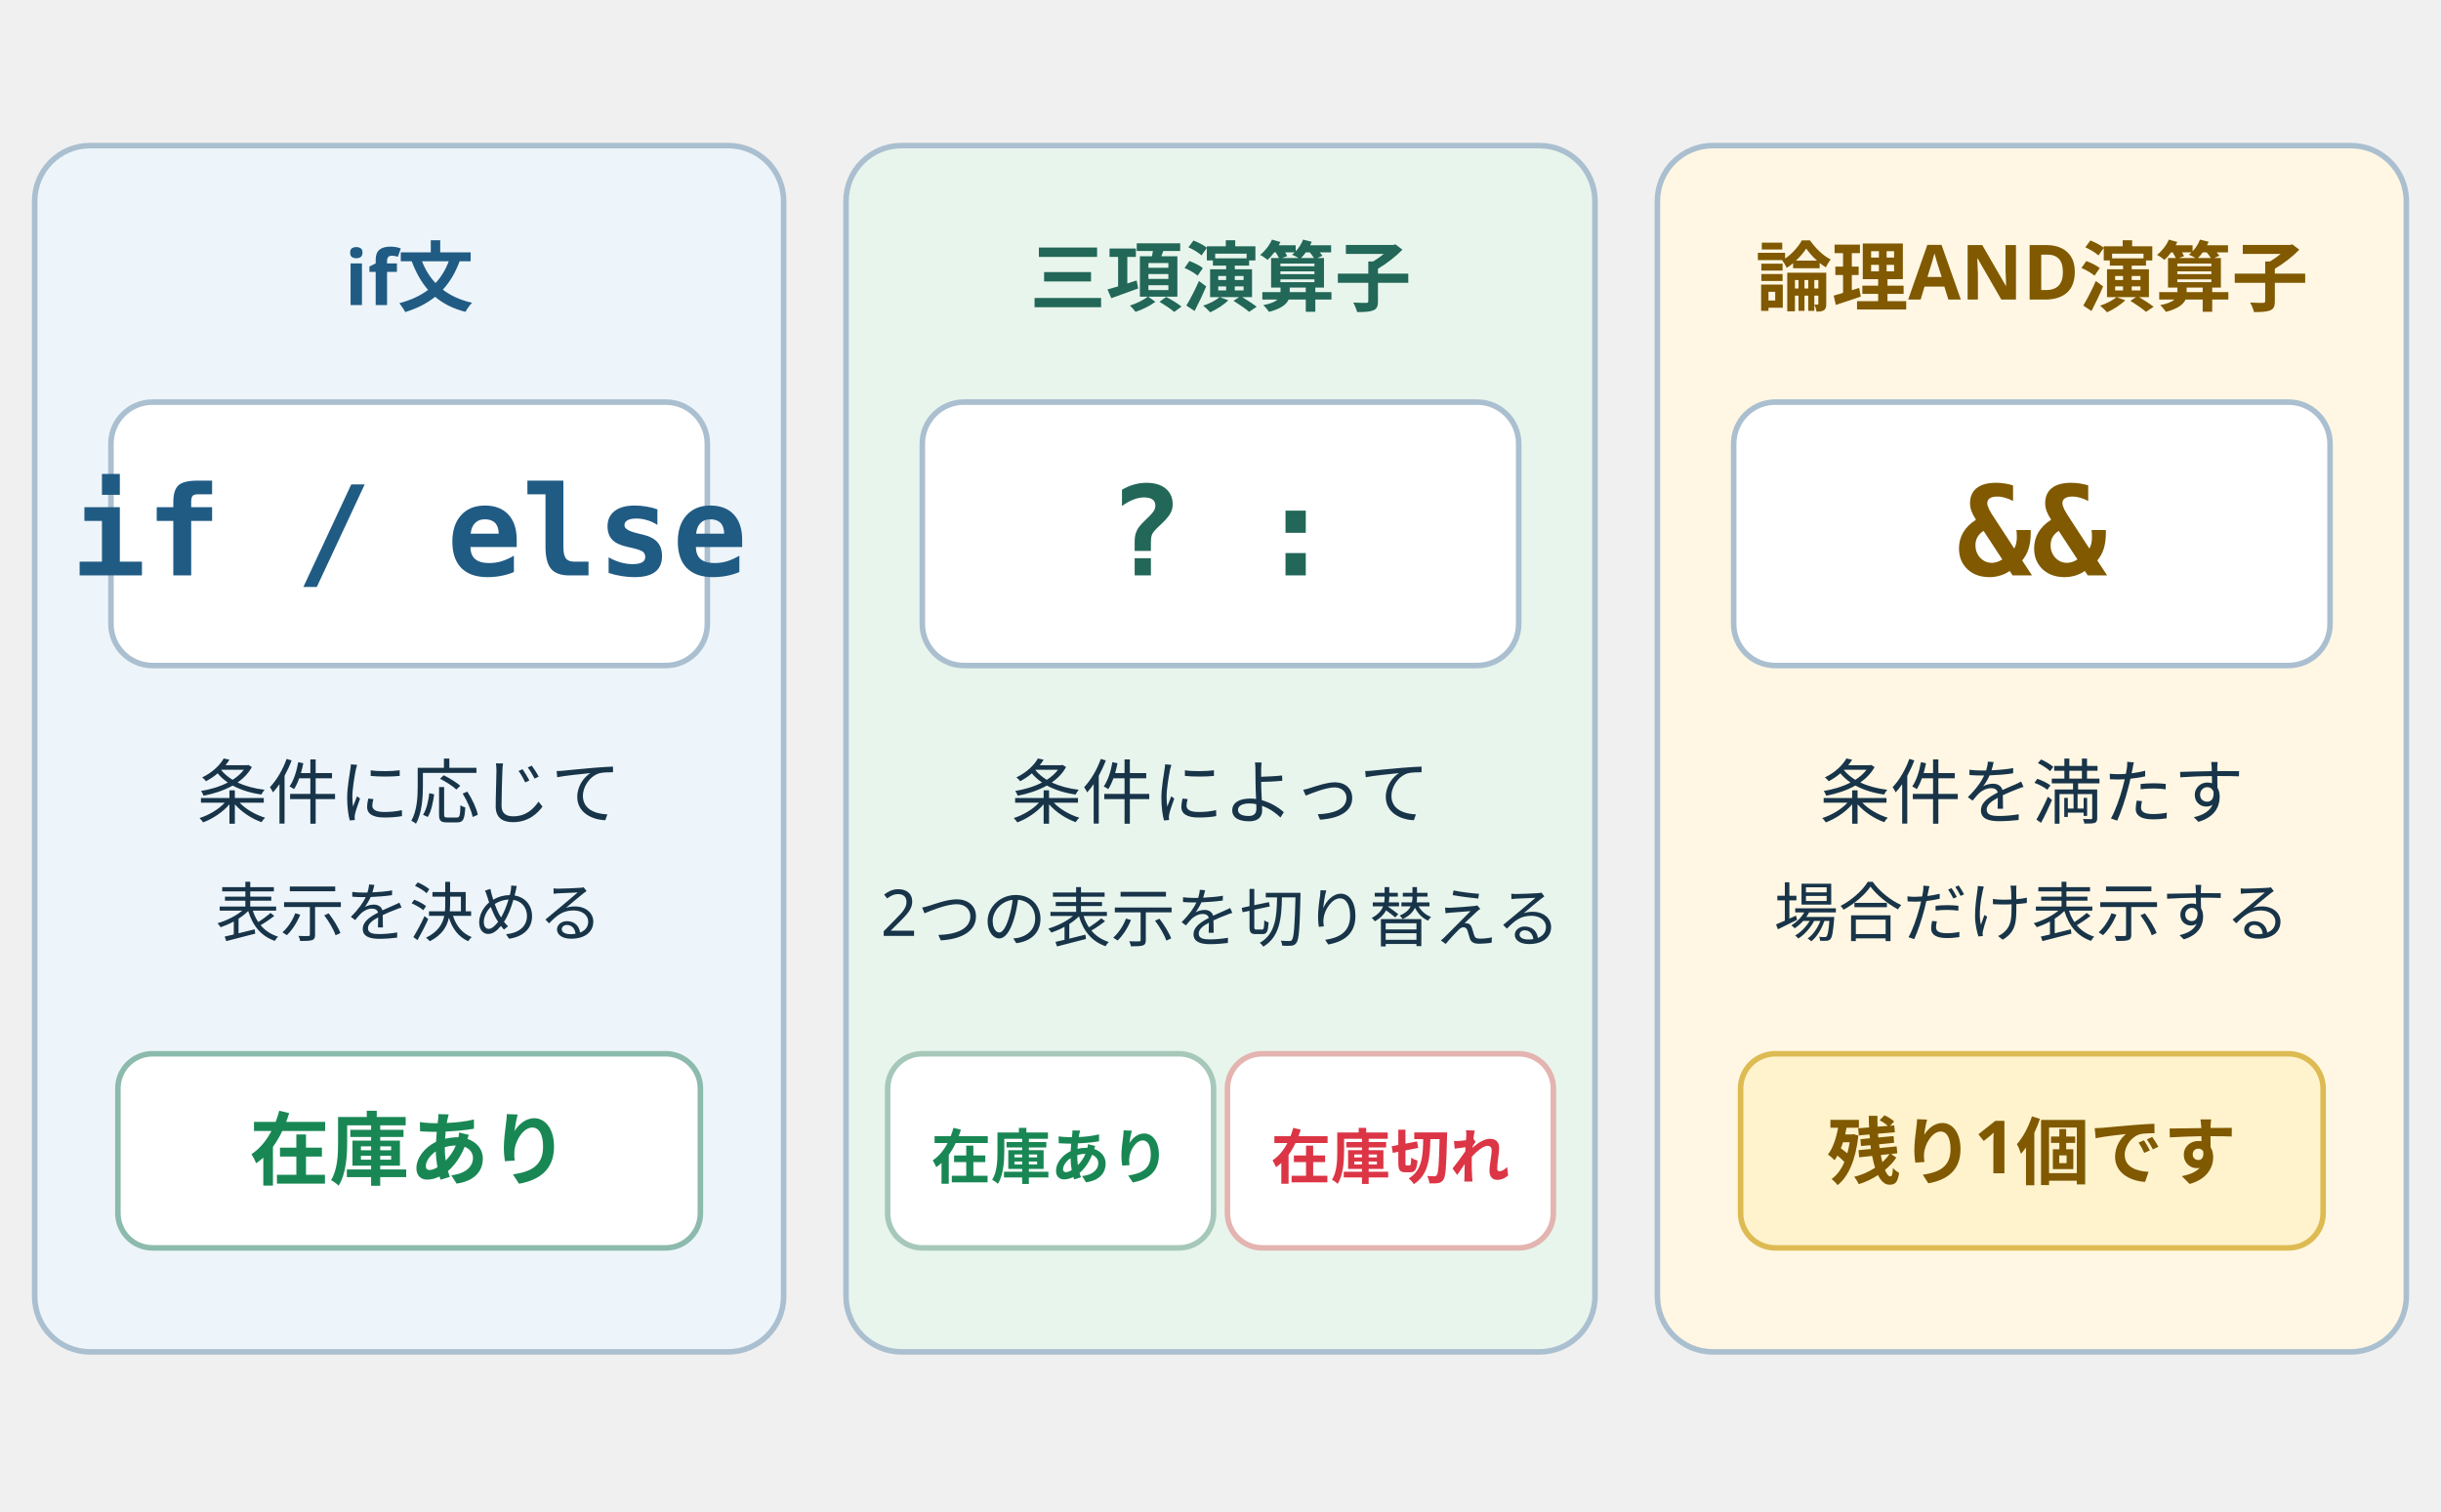
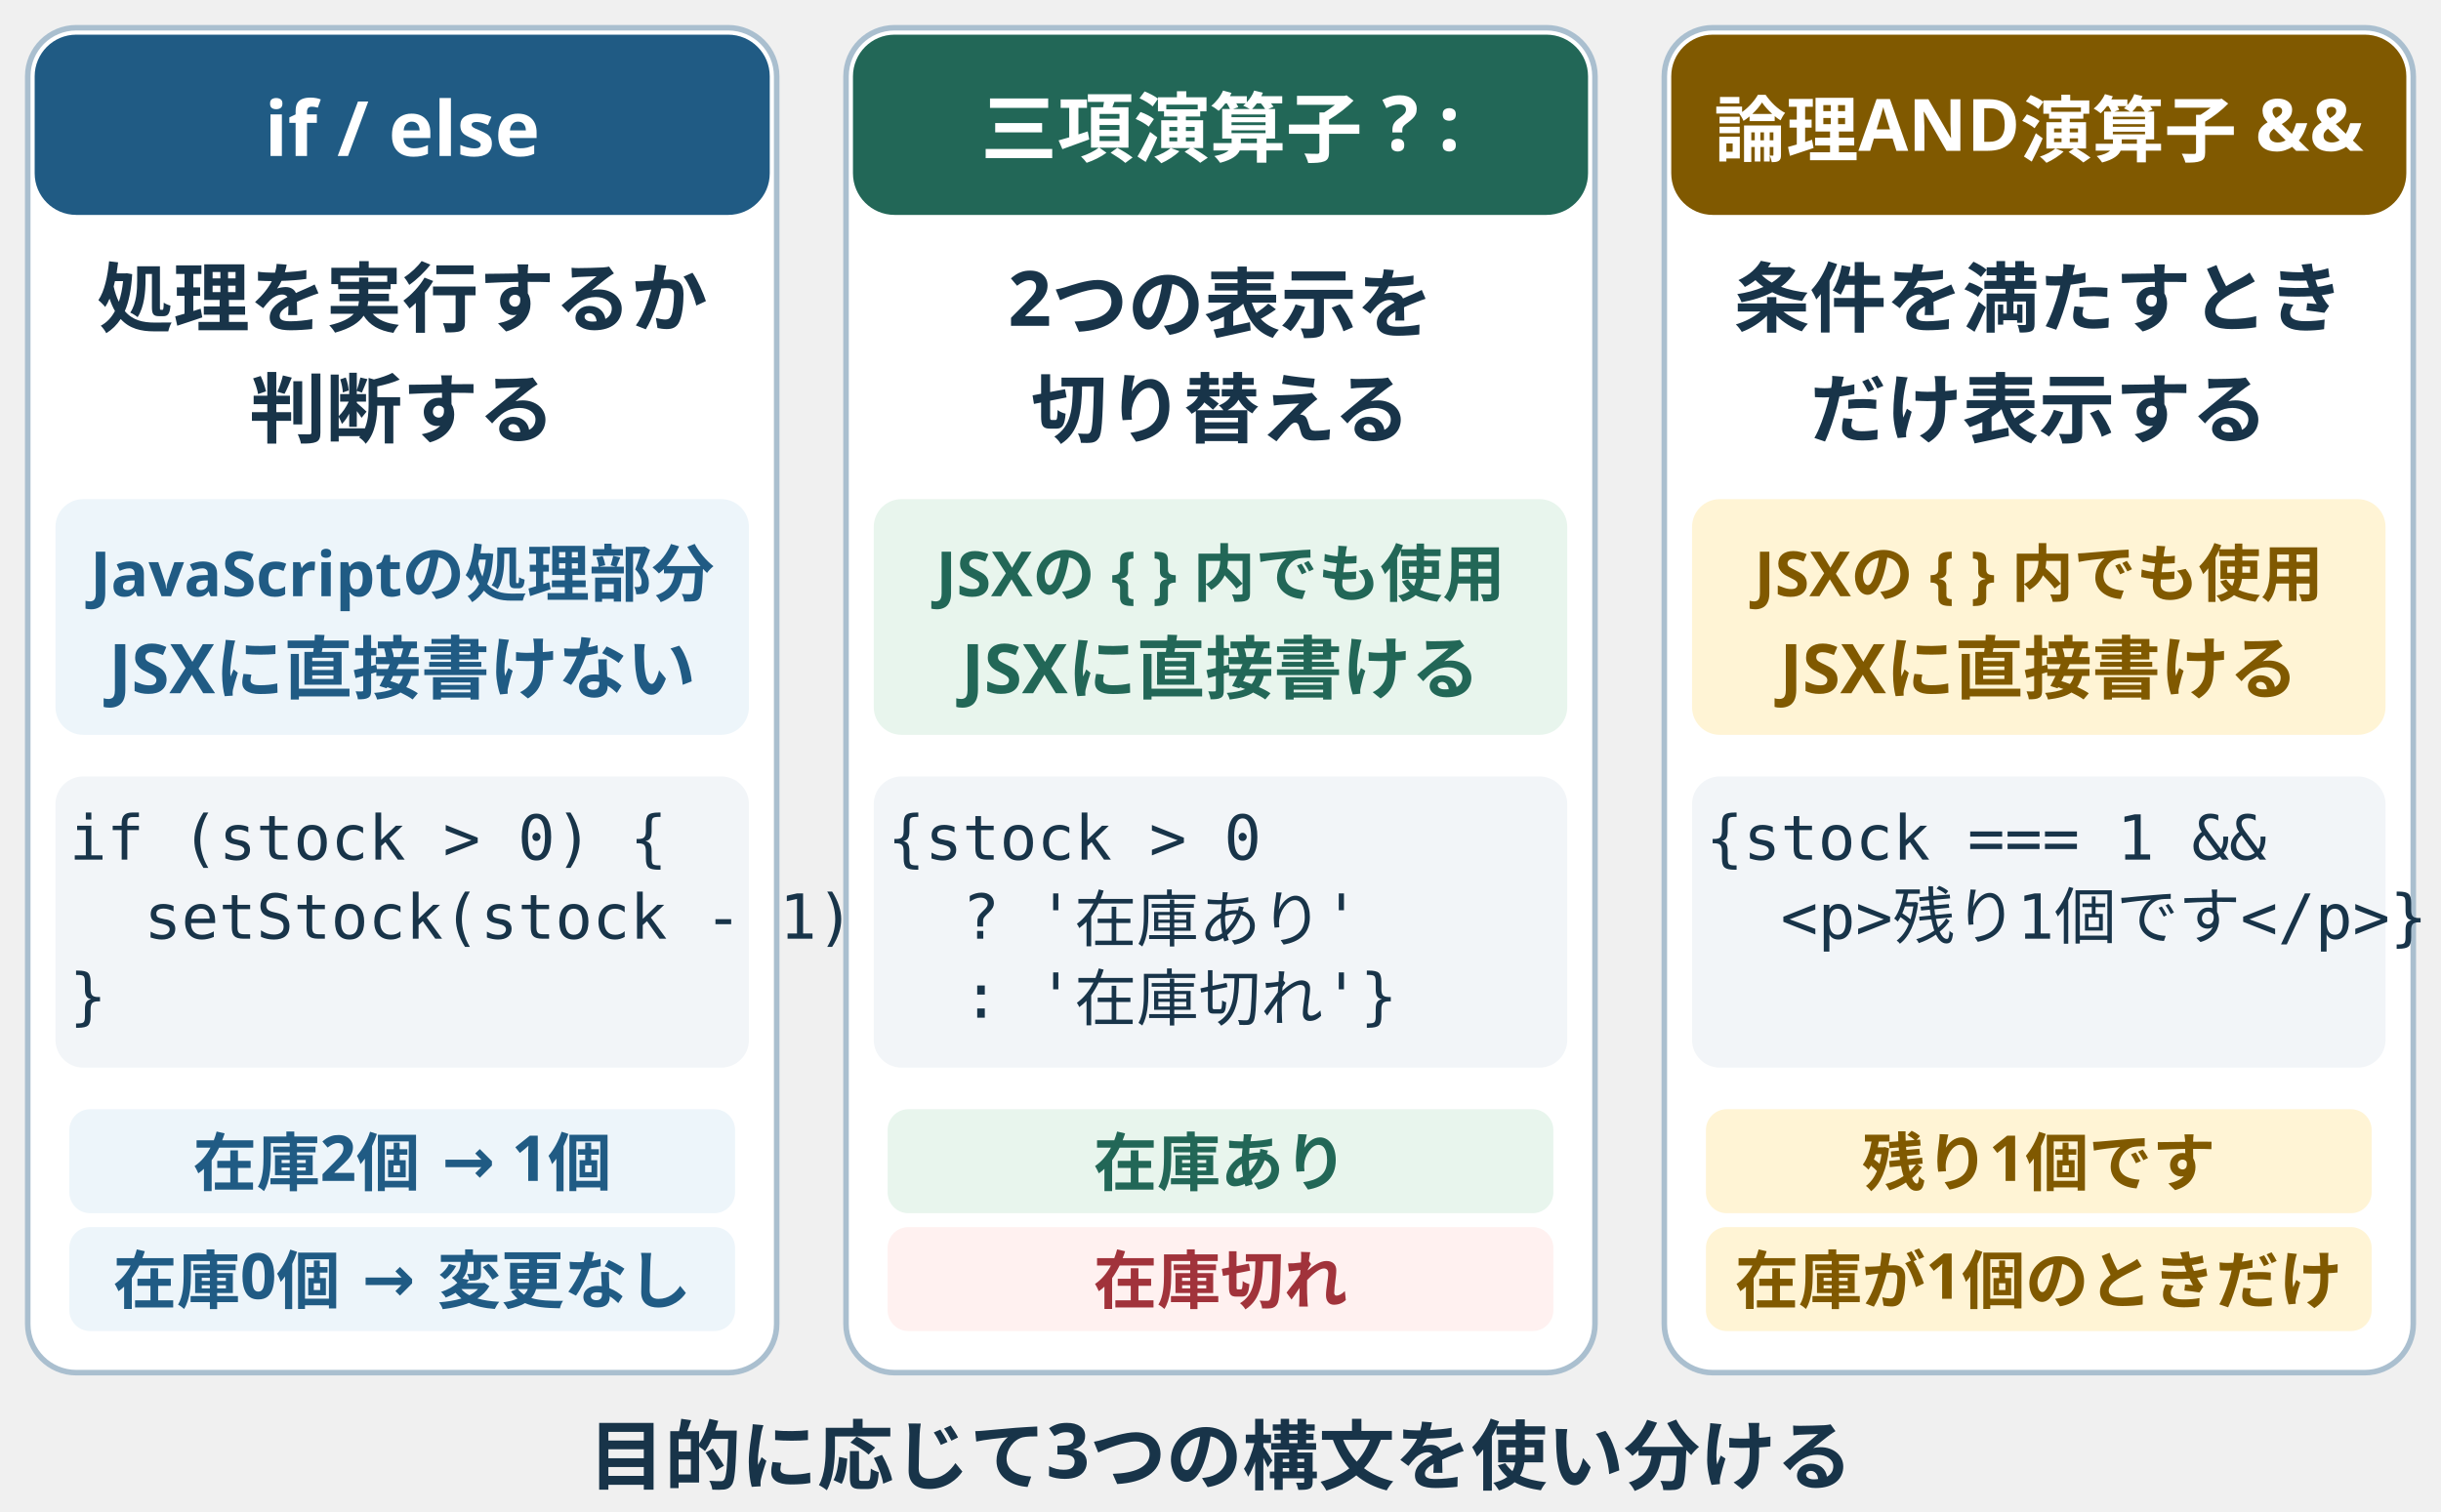
<svg xmlns="http://www.w3.org/2000/svg" width="352" height="218" viewBox="0 0 352 218">
-   <rect x="5" y="21" width="108" height="174" rx="8" fill="#edf5fa" stroke="#aabfcf" stroke-width="0.8" />
-   <text x="59" y="44" font-size="11" fill="#205b84" font-weight="700" text-anchor="middle" font-family="Meiryo, sans-serif">if文</text>
-   <rect x="16" y="58" width="86" height="38" rx="6" fill="#ffffff" stroke="#aabfcf" stroke-width="0.8" />
-   <text x="59" y="83" font-size="18" fill="#205b84" font-weight="700" text-anchor="middle" font-family="MS Gothic, monospace">if / else</text>
-   <text x="59" y="118" font-size="10.2" fill="#183449" font-weight="400" text-anchor="middle" font-family="Meiryo, sans-serif">条件に応じて</text>
-   <text x="59" y="135" font-size="9.3" fill="#183449" font-weight="400" text-anchor="middle" font-family="Meiryo, sans-serif">表示を決める</text>
-   <rect x="122" y="21" width="108" height="174" rx="8" fill="#e8f5ed" stroke="#aabfcf" stroke-width="0.8" />
-   <text x="176" y="44" font-size="11" fill="#226757" font-weight="700" text-anchor="middle" font-family="Meiryo, sans-serif">三項演算子</text>
-   <rect x="133" y="58" width="86" height="38" rx="6" fill="#ffffff" stroke="#aabfcf" stroke-width="0.8" />
-   <text x="176" y="83" font-size="18" fill="#226757" font-weight="700" text-anchor="middle" font-family="MS Gothic, monospace">? :</text>
-   <text x="176" y="118" font-size="10.2" fill="#183449" font-weight="400" text-anchor="middle" font-family="Meiryo, sans-serif">条件によって</text>
-   <text x="176" y="135" font-size="9.3" fill="#183449" font-weight="400" text-anchor="middle" font-family="Meiryo, sans-serif">2つの表示を切り替える</text>
-   <rect x="239" y="21" width="108" height="174" rx="8" fill="#fff7e3" stroke="#aabfcf" stroke-width="0.8" />
-   <text x="293" y="44" font-size="11" fill="#805900" font-weight="700" text-anchor="middle" font-family="Meiryo, sans-serif">論理AND演算子</text>
-   <rect x="250" y="58" width="86" height="38" rx="6" fill="#ffffff" stroke="#aabfcf" stroke-width="0.8" />
-   <text x="293" y="83" font-size="18" fill="#805900" font-weight="700" text-anchor="middle" font-family="MS Gothic, monospace">&amp;&amp;</text>
-   <text x="293" y="118" font-size="10.2" fill="#183449" font-weight="400" text-anchor="middle" font-family="Meiryo, sans-serif">条件を満たす</text>
-   <text x="293" y="135" font-size="9.3" fill="#183449" font-weight="400" text-anchor="middle" font-family="Meiryo, sans-serif">場合だけ表示する</text>
-   <rect x="17" y="152" width="84" height="28" rx="5" fill="#ffffff" stroke="#8cbaac" stroke-width="0.8" />
-   <text x="59" y="170" font-size="11.5" fill="#198754" font-weight="700" text-anchor="middle" font-family="Meiryo, sans-serif">在庫あり</text>
-   <rect x="128" y="152" width="47" height="28" rx="5" fill="#ffffff" stroke="#a6c8ba" stroke-width="0.8" />
-   <rect x="177" y="152" width="47" height="28" rx="5" fill="#ffffff" stroke="#e3b4b0" stroke-width="0.8" />
-   <text x="151.5" y="170" font-size="8.6" fill="#198754" font-weight="700" text-anchor="middle" font-family="Meiryo, sans-serif">在庫あり</text>
-   <text x="200.5" y="170" font-size="8.6" fill="#dc3545" font-weight="700" text-anchor="middle" font-family="Meiryo, sans-serif">在庫切れ</text>
-   <rect x="251" y="152" width="84" height="28" rx="5" fill="#fff3cd" stroke="#ddbb52" stroke-width="0.8" />
-   <text x="293" y="170" font-size="10.6" fill="#805900" font-weight="700" text-anchor="middle" font-family="Meiryo, sans-serif">残り1個です</text>
+   <rect x="4" y="4" width="108" height="194" rx="7" fill="#ffffff" stroke="#aabfcf" stroke-width="0.8" />
+   <rect x="5" y="5" width="106" height="26" rx="6" fill="#205b84" stroke="none" stroke-width="0.8" />
+   <text x="58" y="22.5" font-size="11.0" fill="#ffffff" font-weight="700" text-anchor="middle" font-family="Meiryo, sans-serif">if / else</text>
+   <text x="58" y="47" font-size="11.0" fill="#183449" font-weight="700" text-anchor="middle" font-family="Meiryo, sans-serif">処理を実行するか</text>
+   <text x="58" y="63" font-size="11.0" fill="#183449" font-weight="700" text-anchor="middle" font-family="Meiryo, sans-serif">判断する</text>
+   <rect x="8" y="72" width="100" height="34" rx="4" fill="#edf5fa" stroke="none" stroke-width="0.8" />
+   <text x="58" y="86" font-size="9.0" fill="#205b84" font-weight="700" text-anchor="middle" font-family="Meiryo, sans-serif">JavaScriptの処理部分</text>
+   <text x="58" y="100" font-size="9.9" fill="#205b84" font-weight="700" text-anchor="middle" font-family="Meiryo, sans-serif">JSXに直接書けない</text>
+   <rect x="8" y="112" width="100" height="42" rx="4" fill="#f2f5f8" stroke="none" stroke-width="0.8" />
+   <text x="10" y="124.0" font-size="8.95" fill="#183449" font-weight="400" text-anchor="start" font-family="MS Gothic, monospace" xml:space="preserve">if (stock &gt; 0) {</text>
+   <text x="10" y="135.4" font-size="8.95" fill="#183449" font-weight="400" text-anchor="start" font-family="MS Gothic, monospace" xml:space="preserve">  setStock(stock - 1)</text>
+   <text x="10" y="146.8" font-size="8.95" fill="#183449" font-weight="400" text-anchor="start" font-family="MS Gothic, monospace" xml:space="preserve">}</text>
+   <rect x="10" y="160" width="96" height="15" rx="3" fill="#edf5fa" stroke="none" stroke-width="0.8" />
+   <text x="58" y="171" font-size="9.15" fill="#205b84" font-weight="700" text-anchor="middle" font-family="Meiryo, sans-serif">在庫2個 → 1個</text>
+   <rect x="10" y="177" width="96" height="15" rx="3" fill="#edf5fa" stroke="none" stroke-width="0.8" />
+   <text x="58" y="188" font-size="9.15" fill="#205b84" font-weight="700" text-anchor="middle" font-family="Meiryo, sans-serif">在庫0個 → 変更なし</text>
+   <rect x="122" y="4" width="108" height="194" rx="7" fill="#ffffff" stroke="#aabfcf" stroke-width="0.8" />
+   <rect x="123" y="5" width="106" height="26" rx="6" fill="#226757" stroke="none" stroke-width="0.8" />
+   <text x="176" y="22.5" font-size="11.0" fill="#ffffff" font-weight="700" text-anchor="middle" font-family="Meiryo, sans-serif">三項演算子 ? :</text>
+   <text x="176" y="47" font-size="11.0" fill="#183449" font-weight="700" text-anchor="middle" font-family="Meiryo, sans-serif">2つの表示を</text>
+   <text x="176" y="63" font-size="11.0" fill="#183449" font-weight="700" text-anchor="middle" font-family="Meiryo, sans-serif">切り替える</text>
+   <rect x="126" y="72" width="100" height="34" rx="4" fill="#e8f5ed" stroke="none" stroke-width="0.8" />
+   <text x="176" y="86" font-size="9.0" fill="#226757" font-weight="700" text-anchor="middle" font-family="Meiryo, sans-serif">JSXの { } 内でも使用</text>
+   <text x="176" y="100" font-size="9.9" fill="#226757" font-weight="700" text-anchor="middle" font-family="Meiryo, sans-serif">JSXに直接書ける</text>
+   <rect x="126" y="112" width="100" height="42" rx="4" fill="#f2f5f8" stroke="none" stroke-width="0.8" />
+   <text x="128" y="124.0" font-size="8.95" fill="#183449" font-weight="400" text-anchor="start" font-family="MS Gothic, monospace" xml:space="preserve">{stock &gt; 0</text>
+   <text x="128" y="135.4" font-size="8.95" fill="#183449" font-weight="400" text-anchor="start" font-family="MS Gothic, monospace" xml:space="preserve">  ? '在庫あり'</text>
+   <text x="128" y="146.8" font-size="8.95" fill="#183449" font-weight="400" text-anchor="start" font-family="MS Gothic, monospace" xml:space="preserve">  : '在庫切れ'}</text>
+   <rect x="128" y="160" width="96" height="15" rx="3" fill="#e8f5ed" stroke="none" stroke-width="0.8" />
+   <text x="176" y="171" font-size="9.15" fill="#226757" font-weight="700" text-anchor="middle" font-family="Meiryo, sans-serif">在庫あり</text>
+   <rect x="128" y="177" width="96" height="15" rx="3" fill="#fff1f0" stroke="none" stroke-width="0.8" />
+   <text x="176" y="188" font-size="9.15" fill="#a1333b" font-weight="700" text-anchor="middle" font-family="Meiryo, sans-serif">在庫切れ</text>
+   <rect x="240" y="4" width="108" height="194" rx="7" fill="#ffffff" stroke="#aabfcf" stroke-width="0.8" />
+   <rect x="241" y="5" width="106" height="26" rx="6" fill="#805900" stroke="none" stroke-width="0.8" />
+   <text x="294" y="22.5" font-size="10.4" fill="#ffffff" font-weight="700" text-anchor="middle" font-family="Meiryo, sans-serif">論理AND演算子 &amp;&amp;</text>
+   <text x="294" y="47" font-size="11.0" fill="#183449" font-weight="700" text-anchor="middle" font-family="Meiryo, sans-serif">条件を満たすとき</text>
+   <text x="294" y="63" font-size="11.0" fill="#183449" font-weight="700" text-anchor="middle" font-family="Meiryo, sans-serif">だけ表示する</text>
+   <rect x="244" y="72" width="100" height="34" rx="4" fill="#fff4d5" stroke="none" stroke-width="0.8" />
+   <text x="294" y="86" font-size="9.0" fill="#805900" font-weight="700" text-anchor="middle" font-family="Meiryo, sans-serif">JSXの { } 内でも使用</text>
+   <text x="294" y="100" font-size="9.9" fill="#805900" font-weight="700" text-anchor="middle" font-family="Meiryo, sans-serif">JSXに直接書ける</text>
+   <rect x="244" y="112" width="100" height="42" rx="4" fill="#f2f5f8" stroke="none" stroke-width="0.8" />
+   <text x="246" y="124.0" font-size="8.95" fill="#183449" font-weight="400" text-anchor="start" font-family="MS Gothic, monospace" xml:space="preserve">{stock === 1 &amp;&amp;</text>
+   <text x="246" y="135.4" font-size="8.95" fill="#183449" font-weight="400" text-anchor="start" font-family="MS Gothic, monospace" xml:space="preserve">  &lt;p&gt;残り1個です&lt;/p&gt;}</text>
+   <rect x="246" y="160" width="96" height="15" rx="3" fill="#fff4d5" stroke="none" stroke-width="0.8" />
+   <text x="294" y="171" font-size="9.15" fill="#805900" font-weight="700" text-anchor="middle" font-family="Meiryo, sans-serif">残り1個です</text>
+   <rect x="246" y="177" width="96" height="15" rx="3" fill="#fff4d5" stroke="none" stroke-width="0.8" />
+   <text x="294" y="188" font-size="9.15" fill="#805900" font-weight="700" text-anchor="middle" font-family="Meiryo, sans-serif">在庫が1個のときだけ</text>
+   <text x="176" y="214" font-size="11.0" fill="#183449" font-weight="700" text-anchor="middle" font-family="Meiryo, sans-serif">目的に応じて3つの構文を使い分ける</text>
</svg>
